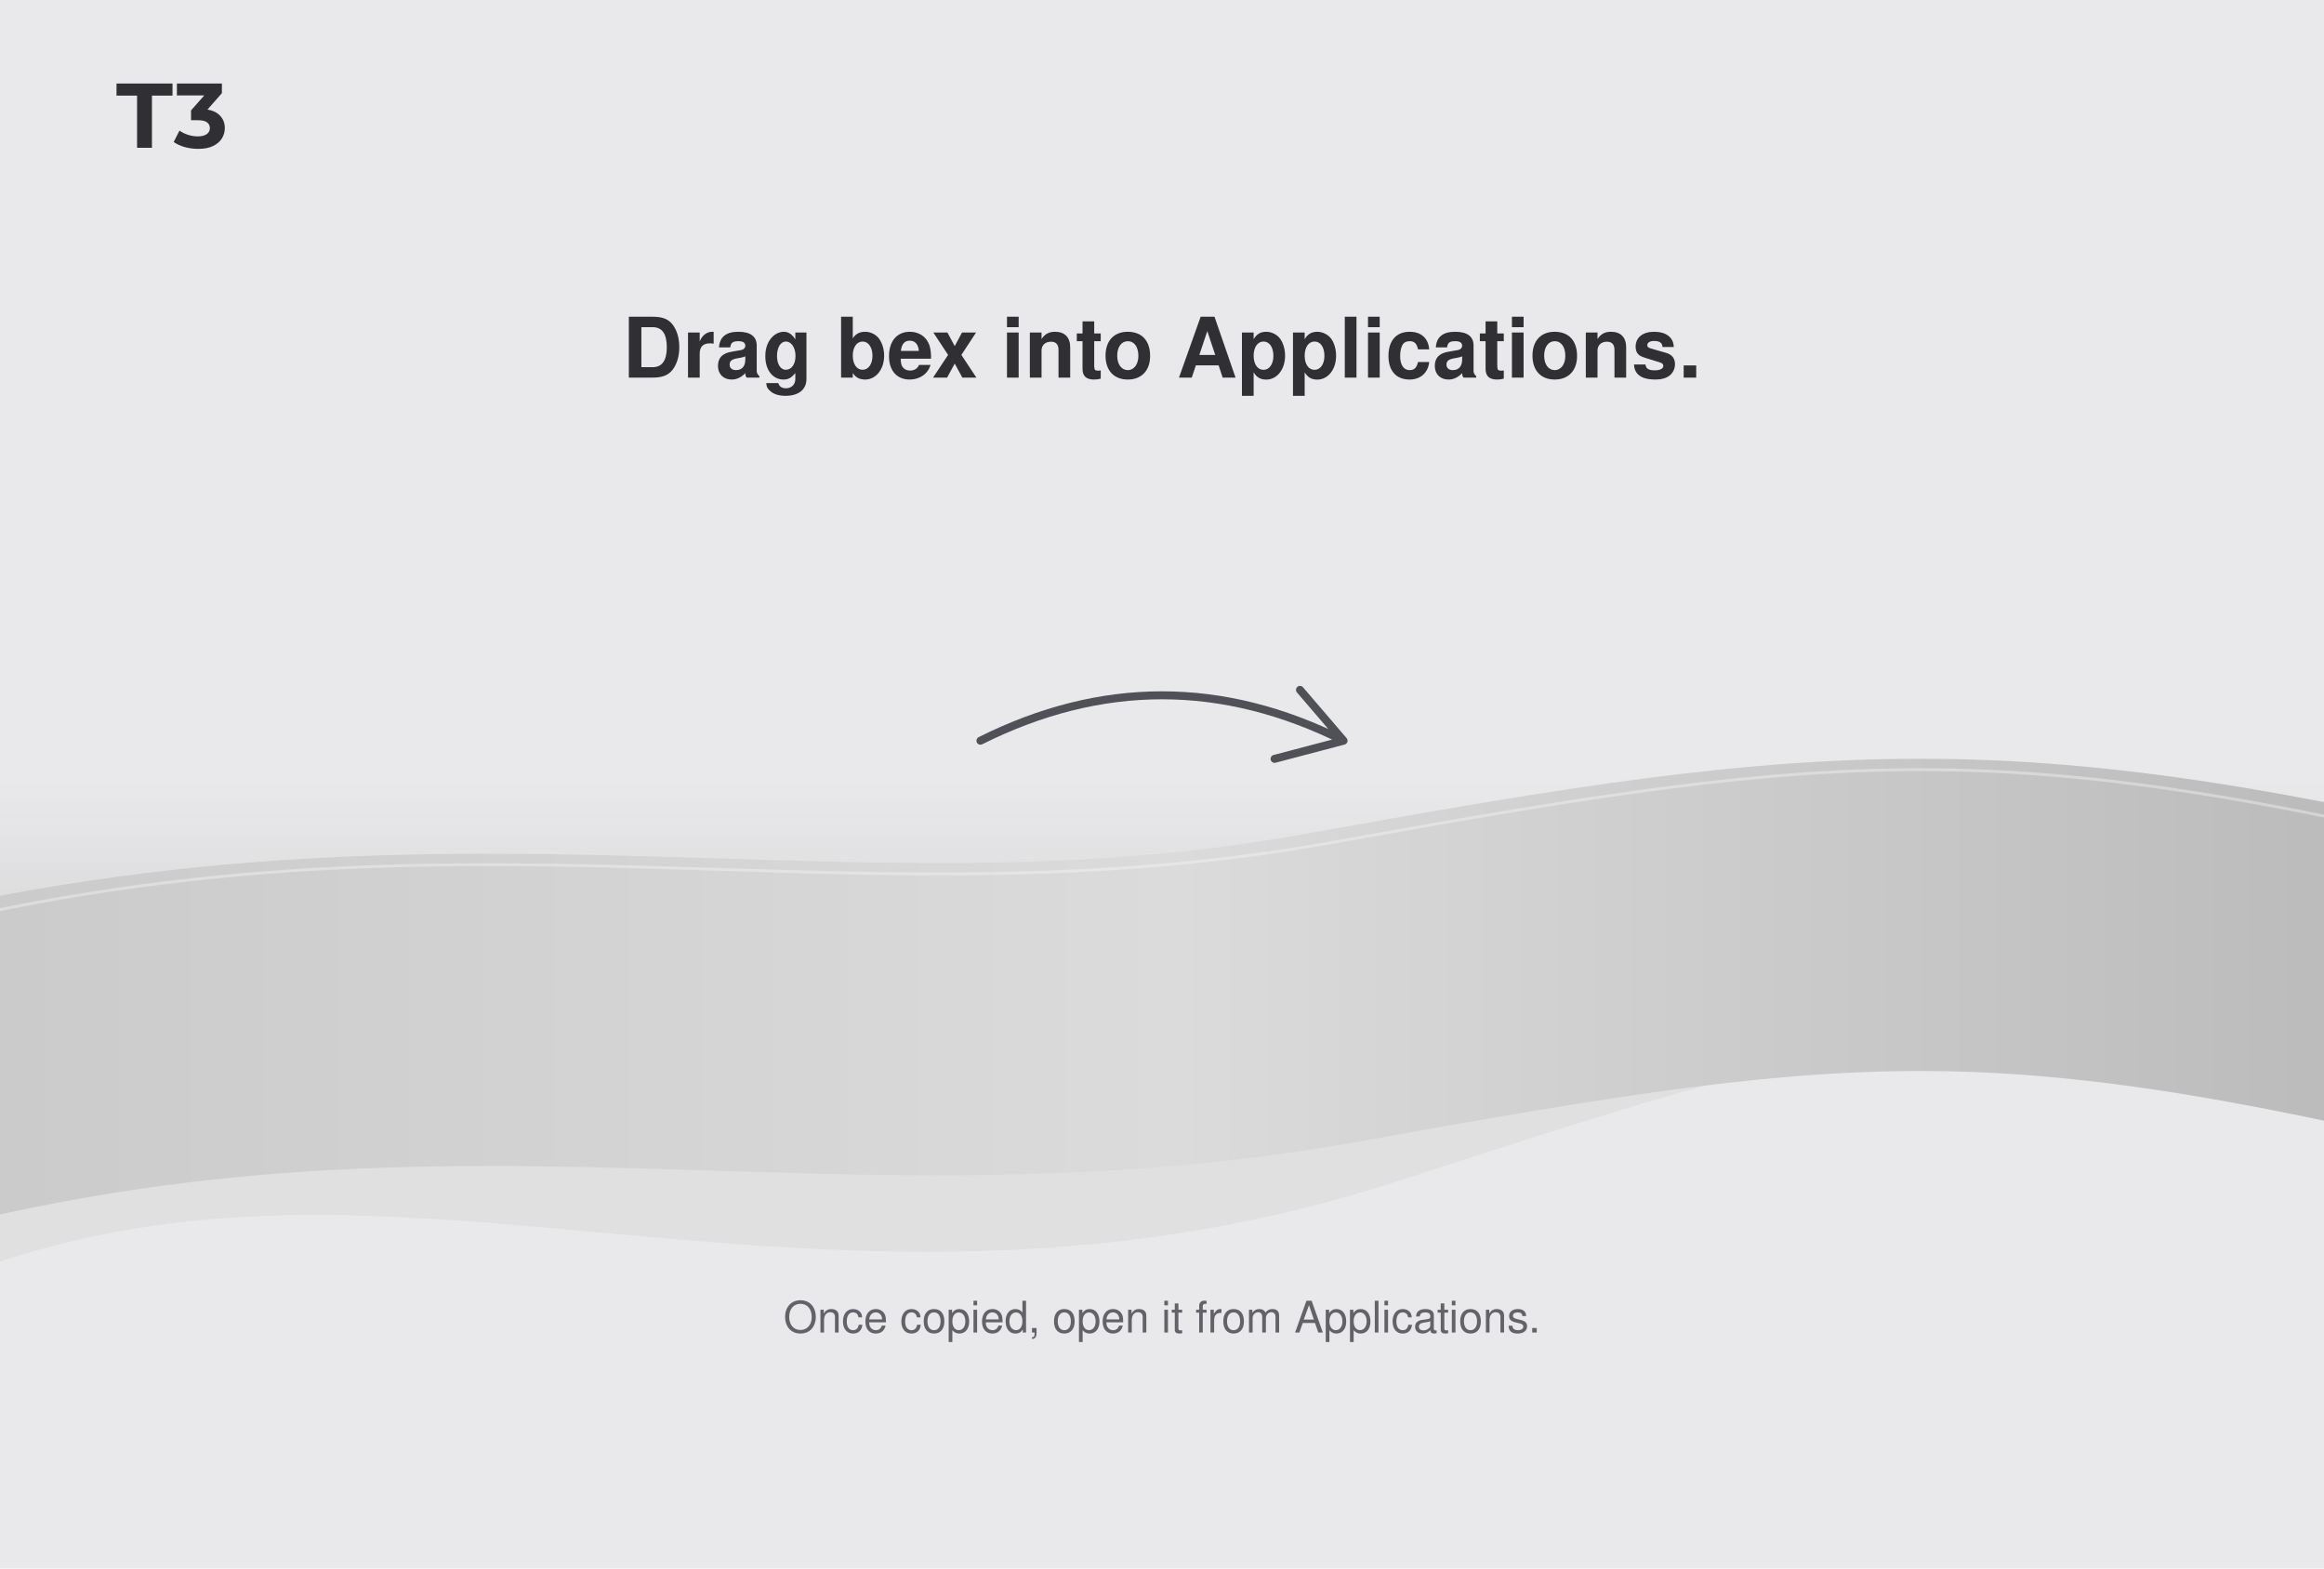
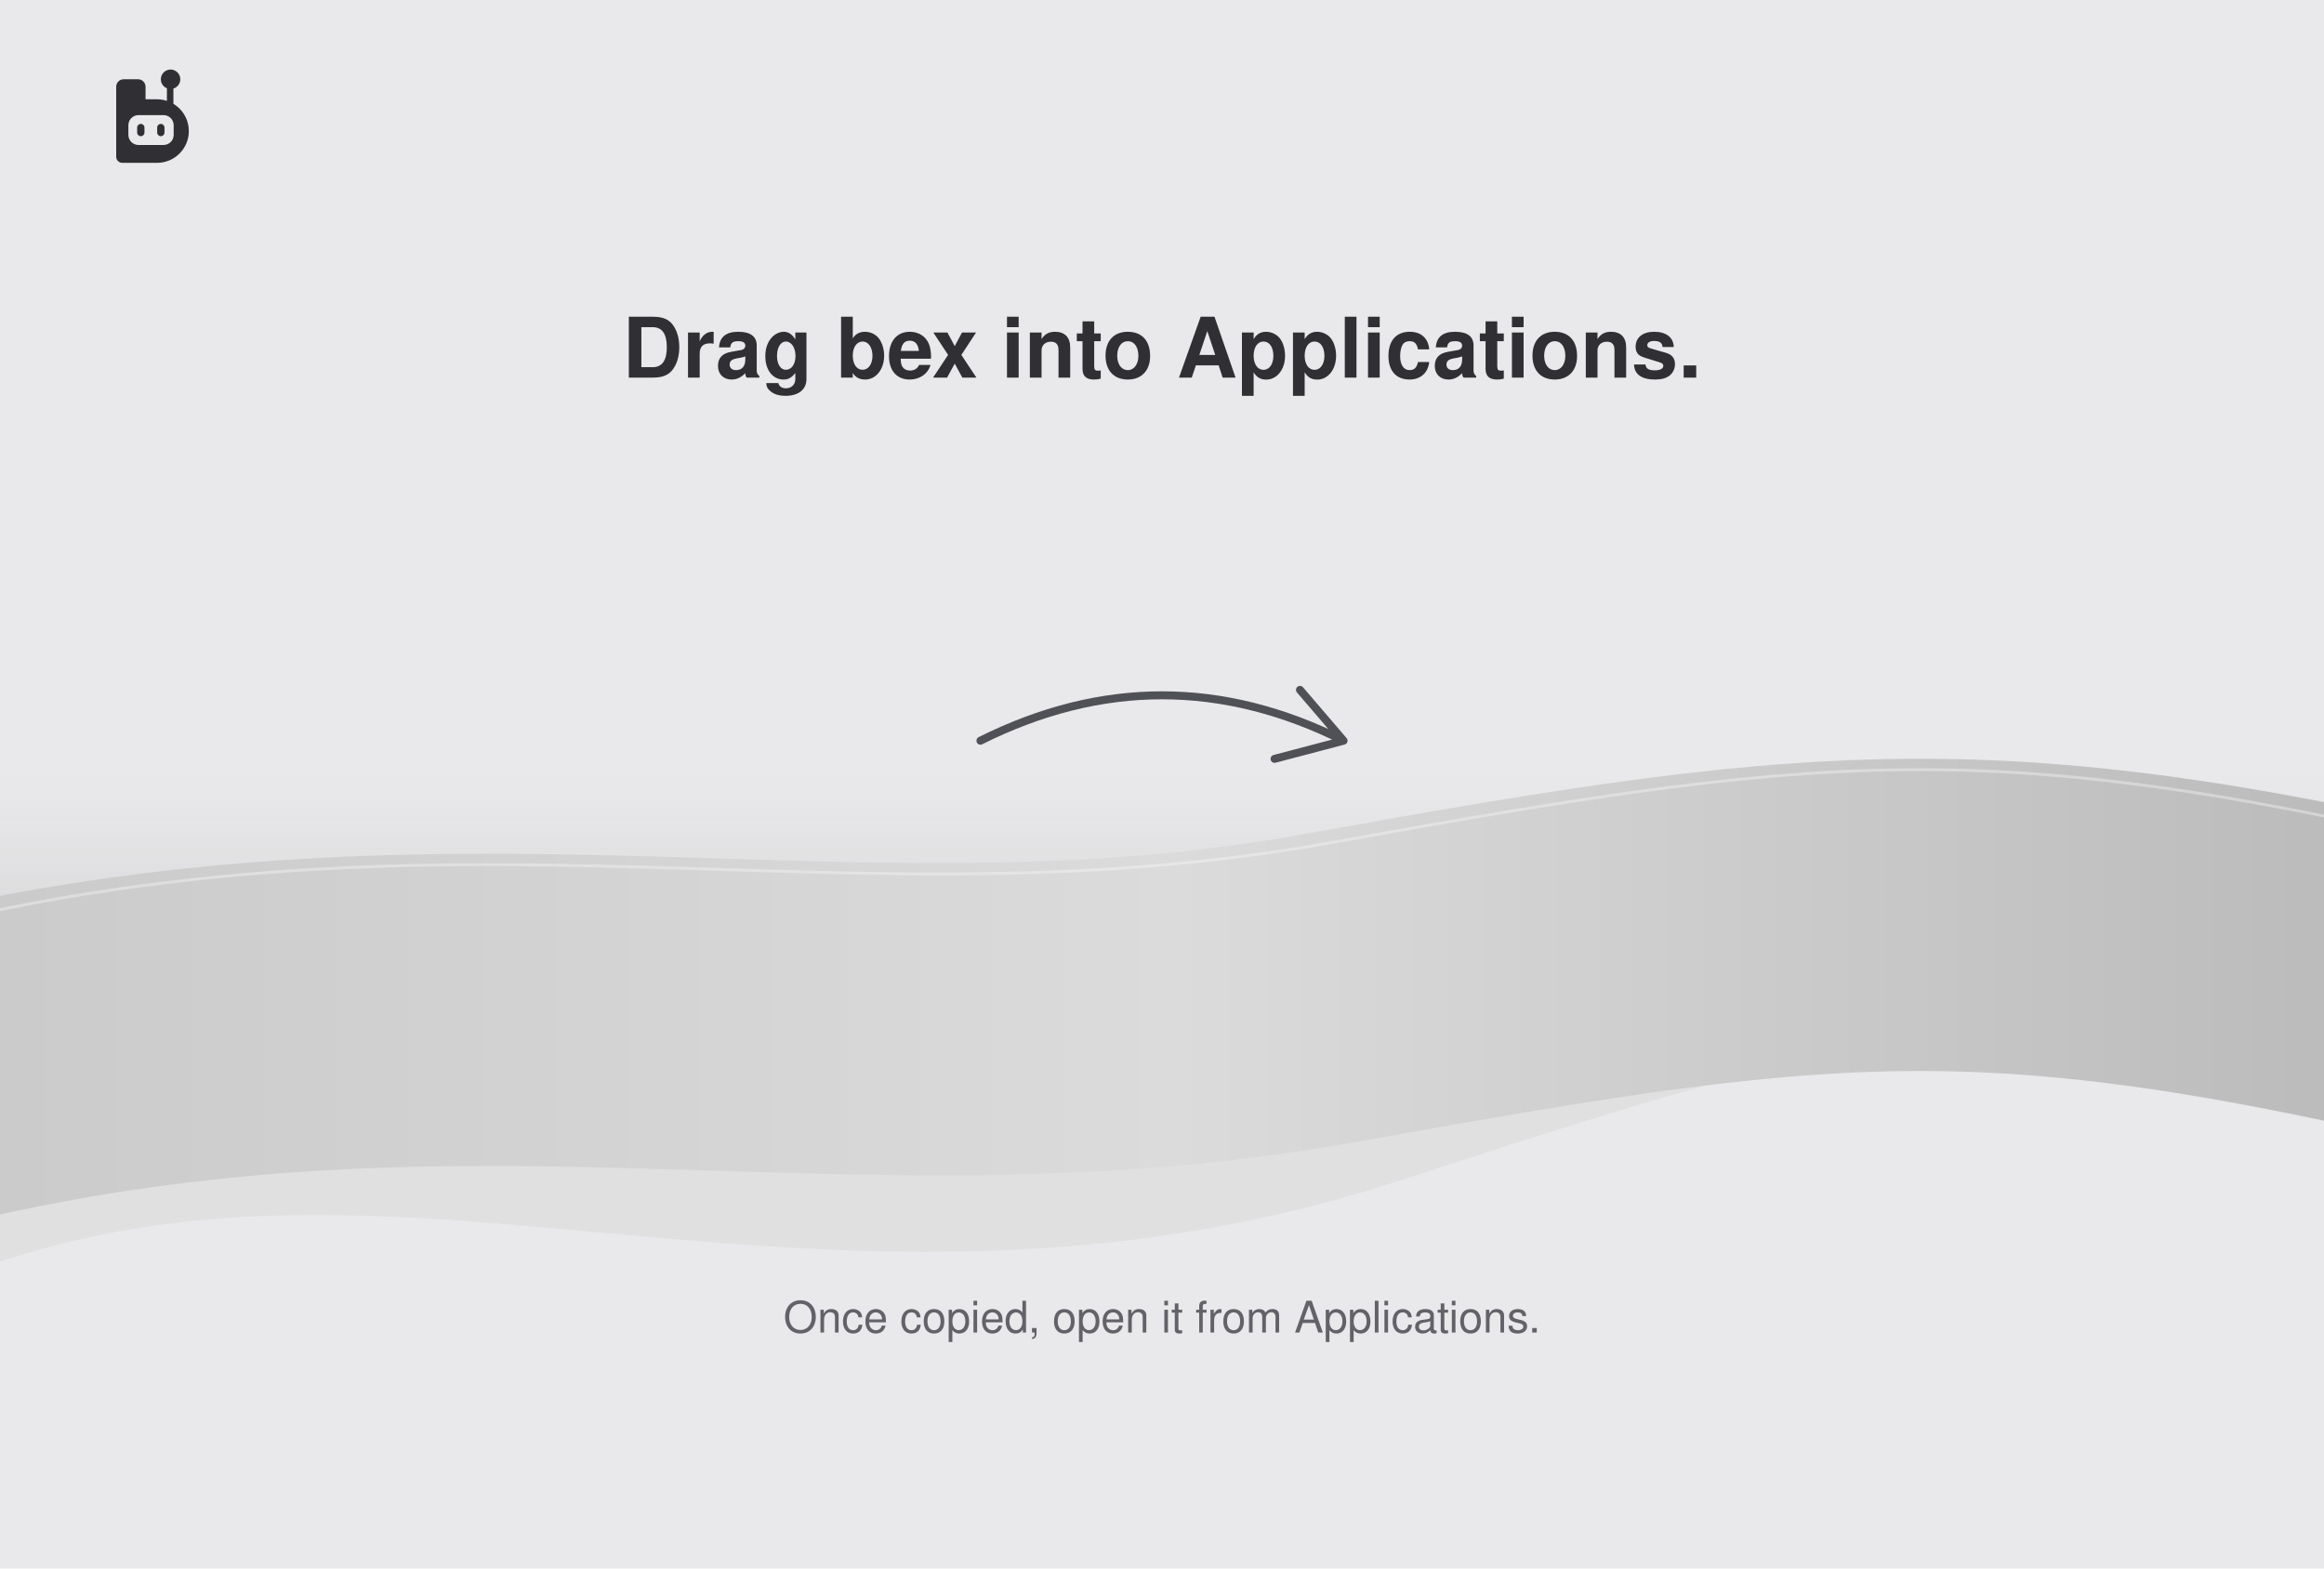
<svg xmlns="http://www.w3.org/2000/svg" width="1280" height="864" viewBox="0 0 640 432">
  <defs>
    <linearGradient id="veil" x1="0" y1="0" x2="0" y2="1">
      <stop stop-color="#B7B7B7" stop-opacity="0" />
      <stop offset=".55" stop-color="#A5A5A5" stop-opacity=".24" />
      <stop offset="1" stop-color="#D1D1D1" stop-opacity=".4" />
    </linearGradient>
    <linearGradient id="silk" x1="0" y1="0" x2="1" y2="0">
      <stop stop-color="#C8C8C8" />
      <stop offset=".5" stop-color="#DBDBDB" />
      <stop offset="1" stop-color="#B5B5B5" />
    </linearGradient>
  </defs>
  <rect width="640" height="432" fill="#E9E9EB" />
  <path d="M-60 293C95 220 214 304 362 256S559 191 707 257" stroke="url(#veil)" stroke-width="146" fill="none" opacity="1" stroke-linecap="round" stroke-linejoin="round" />
  <path d="M-60 306C113 252 223 298 367 272S553 242 707 280" stroke="url(#silk)" stroke-width="86" fill="none" opacity="1" stroke-linecap="round" stroke-linejoin="round" />
  <path d="M-60 266C113 212 223 258 367 232S553 202 707 240" stroke="#F5F5F5" stroke-width="0.8" fill="none" opacity="0.42" stroke-linecap="round" stroke-linejoin="round" />
-   <svg x="32" y="23" width="30" height="18" viewBox="15.531 37 94.394 56.96" fill="#303034">
-     <path d="M33.451 93V47.56H15.531V37H64.331V47.56H46.411V93H33.451ZM86.725 93.96C82.832 93.96 78.965 93.453 75.125 92.44C71.285 91.373 68.032 89.88 65.365 87.96L70.405 78.04C72.539 79.587 75.019 80.813 77.845 81.72C80.672 82.627 83.525 83.08 86.405 83.08C89.659 83.08 92.219 82.44 94.085 81.16C95.952 79.88 96.885 78.12 96.885 75.88C96.885 73.747 96.059 72.067 94.405 70.84C92.752 69.613 90.085 69 86.405 69H80.485V60.44L96.085 42.76L97.525 47.4H68.165V37H107.365V45.4L91.845 63.08L85.285 59.32H89.045C95.925 59.32 101.125 60.867 104.645 63.96C108.165 67.053 109.925 71.027 109.925 75.88C109.925 79.027 109.099 81.987 107.445 84.76C105.792 87.48 103.259 89.693 99.845 91.4C96.432 93.107 92.059 93.96 86.725 93.96Z" />
+   <svg x="32" y="19" width="20" height="26" viewBox="258 165 537 690" fill="#303034">
+     <path fill-rule="evenodd" d="M258 292A55 55 0 0 1 313 237H420A55 55 0 0 1 475 292V385H560A235 235 0 0 1 560 855H303A45 45 0 0 1 258 810ZM423 502A75 75 0 0 0 348 577V648A75 75 0 0 0 423 723H608A75 75 0 0 0 683 648V577A75 75 0 0 0 608 502ZM440 567A27 27 0 0 0 413 594V631A27 27 0 0 0 467 631V594A27 27 0 0 0 440 567ZM588 567A27 27 0 0 0 561 594V631A27 27 0 0 0 615 631V594A27 27 0 0 0 588 567Z" />
+     <path d="M633 290H681V420H633ZM588 237A72 72 0 1 1 732 237A72 72 0 1 1 588 237Z" />
  </svg>
  <text x="320" y="104" fill="#303034" font-family="Helvetica" font-size="23" font-weight="700" text-anchor="middle">Drag bex into Applications.</text>
  <path d="M270 204Q320 179 370 204M358 190L370 204L351 209" stroke="#505057" stroke-width="2.2" fill="none" opacity="1" stroke-linecap="round" stroke-linejoin="round" />
  <text x="320" y="367" fill="#626269" font-family="Helvetica" font-size="12" font-weight="400" text-anchor="middle">Once copied, open it from Applications.</text>
</svg>
